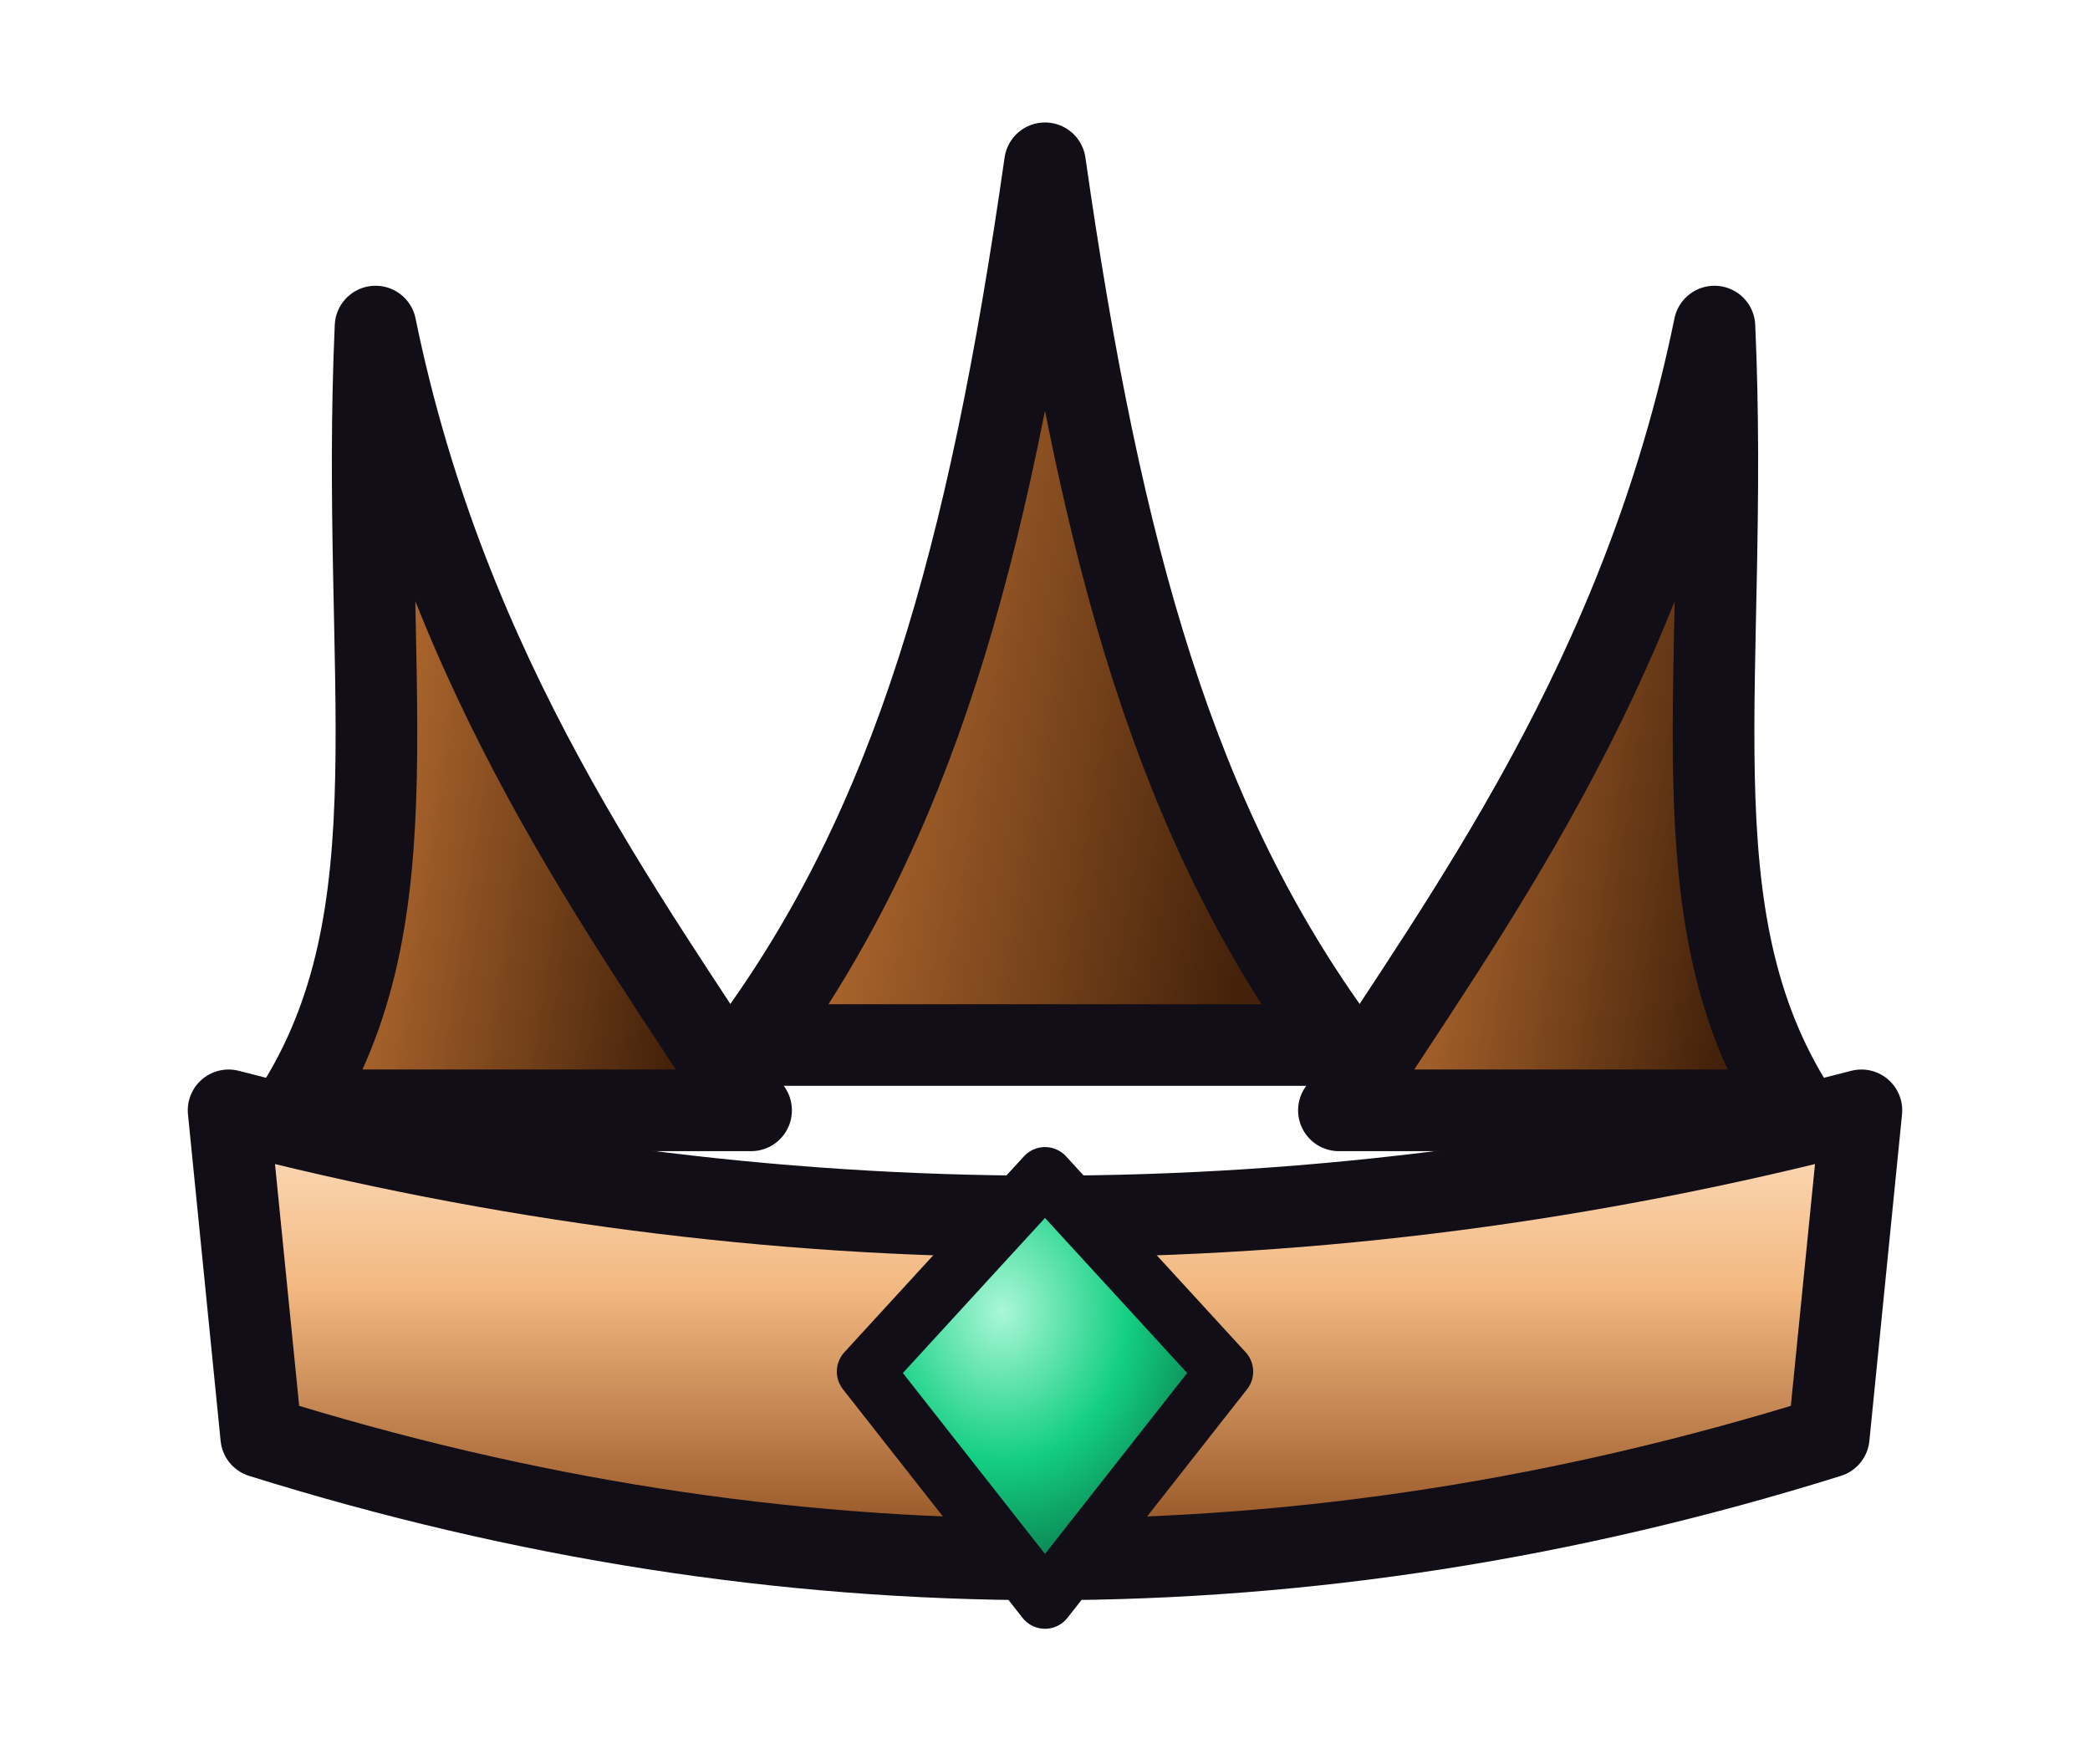
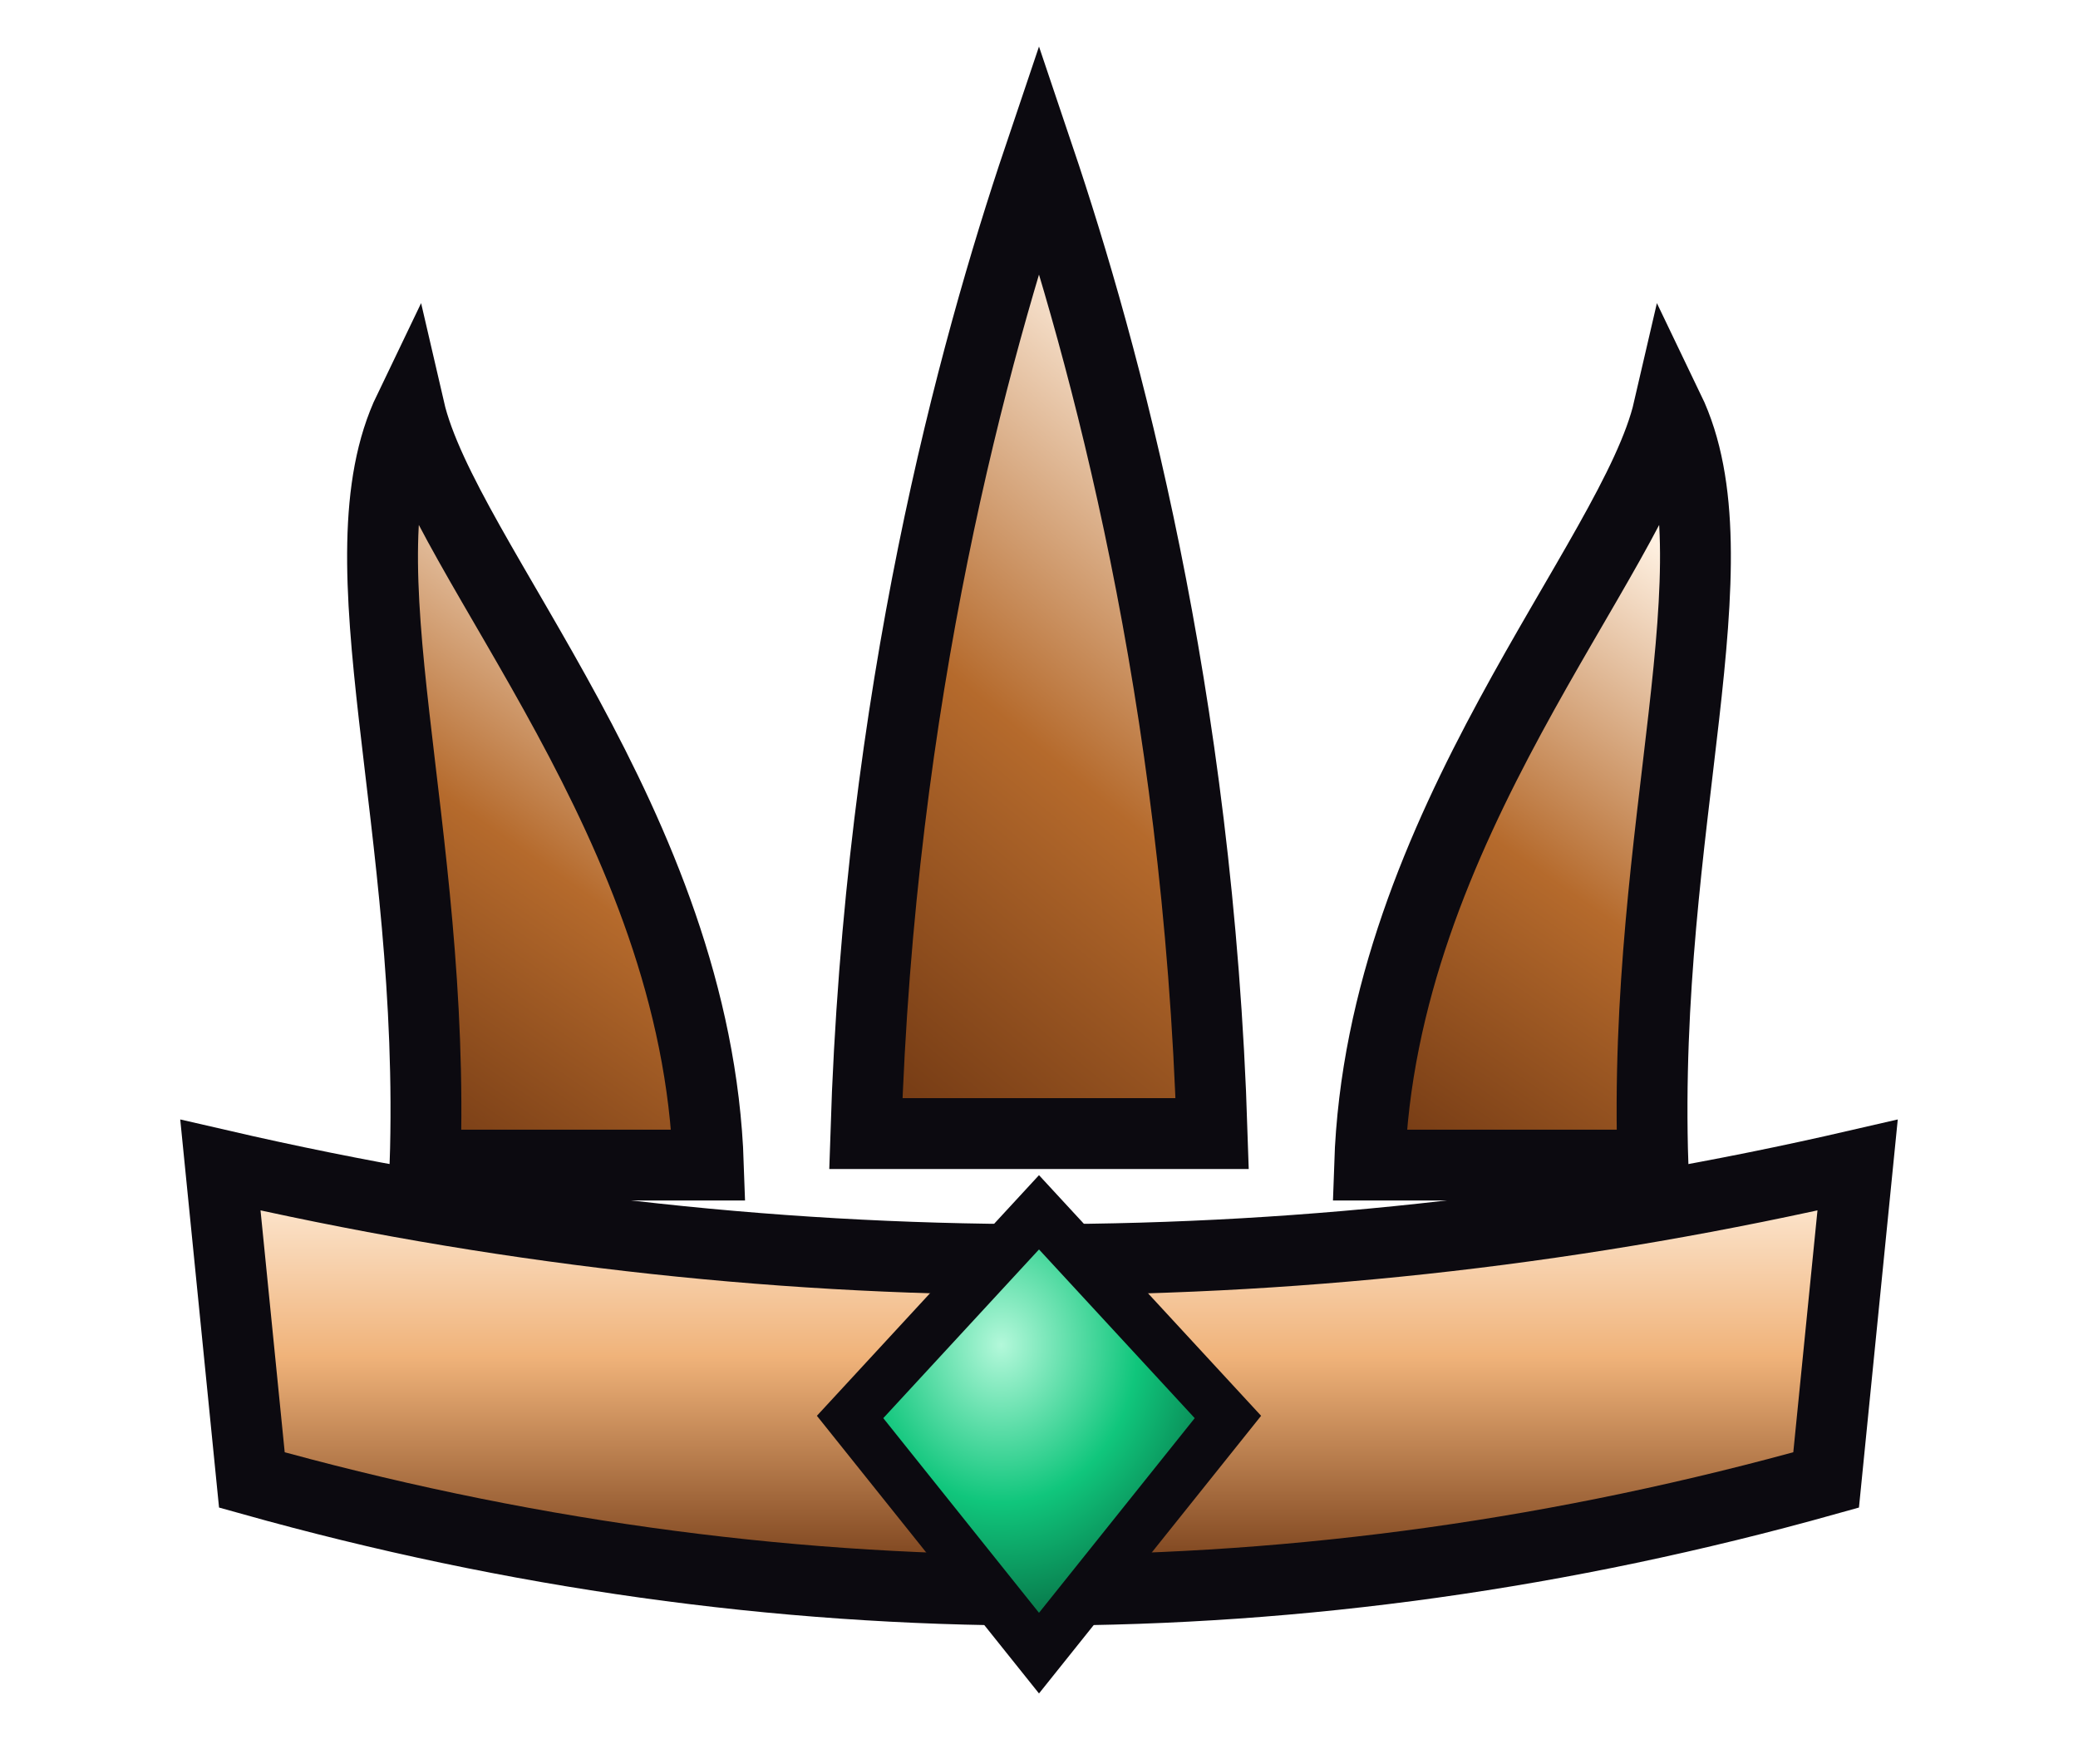
- <svg xmlns="http://www.w3.org/2000/svg" viewBox="-4 -8 128 108" width="128" height="108">
+ <svg xmlns="http://www.w3.org/2000/svg" viewBox="-6 -16 132 112" width="132" height="112">
  <defs>
-     <linearGradient id="sm3" x1="0" y1="0" x2="1" y2=".25">
-       <stop offset="0" stop-color="#f2b880" />
-       <stop offset=".3" stop-color="#b0682e" />
-       <stop offset="1" stop-color="#43210a" />
+     <linearGradient id="sL3" x1="0" y1="1" x2=".3" y2="0">
+       <stop offset="0" stop-color="#6e3612" />
+       <stop offset=".5" stop-color="#b56a2c" />
+       <stop offset="1" stop-color="#fff1e2" />
    </linearGradient>
-     <linearGradient id="sb3" x1="0" y1="0" x2="0" y2="1">
-       <stop offset="0" stop-color="#fde0c2" />
-       <stop offset=".4" stop-color="#f2b880" />
-       <stop offset="1" stop-color="#8c4a1c" />
+     <linearGradient id="sB3" x1="0" y1="0" x2="0" y2="1">
+       <stop offset="0" stop-color="#fff1e2" />
+       <stop offset=".45" stop-color="#f0b37a" />
+       <stop offset="1" stop-color="#6e3612" />
    </linearGradient>
-     <radialGradient id="sg3" cx="38%" cy="32%" r="78%">
-       <stop offset="0" stop-color="#aaf7d6" />
-       <stop offset=".45" stop-color="#14cf83" />
-       <stop offset="1" stop-color="#04512f" />
+     <radialGradient id="sG3" cx="40%" cy="30%" r="80%">
+       <stop offset="0" stop-color="#b3f8da" />
+       <stop offset=".45" stop-color="#10c67c" />
+       <stop offset="1" stop-color="#03462a" />
    </radialGradient>
  </defs>
-   <g fill="url(#sm3)" stroke="#120e17" stroke-width="5" stroke-linejoin="round">
-     <path d="M14 60 C21.7 48 18.04 33.6 19 12 C23.43 33.6 34.3 48 42 60 Z" />
-     <path d="M42 56 C51.9 42.5 56.53 26.3 60 2 C63.47 26.3 68.1 42.5 78 56 Z" />
-     <path d="M78 60 C85.7 48 96.57 33.6 101 12 C101.96 33.6 98.3 48 106 60 Z" />
+   <g fill="url(#sL3)" stroke="#0c0a10" stroke-width="4.5" stroke-linejoin="miter" stroke-miterlimit="14">
+     <path d="M21 58 C21.72 36.4 15.38 19.6 20 10 C22.22 19.6 38.28 36.4 39 58 Z" />
+     <path d="M49 56 C49.88 28.1 55.82 6.4 60 -6 C64.18 6.4 70.12 28.1 71 56 Z" />
+     <path d="M81 58 C81.72 36.4 97.78 19.6 100 10 C104.62 19.6 98.28 36.4 99 58 Z" />
  </g>
-   <path d="M10 60 Q60 73 110 60 L108 80 Q60 95 12 80 Z" fill="url(#sb3)" stroke="#120e17" stroke-width="5" stroke-linejoin="round" />
-   <path d="M60 64 L71 76 L60 90 L49 76 Z" fill="url(#sg3)" stroke="#120e17" stroke-width="3.5" stroke-linejoin="round" />
+   <path d="M8 58 Q60 70 112 58 L110 78 Q60 92 10 78 Z" fill="url(#sB3)" stroke="#0c0a10" stroke-width="4.5" stroke-linejoin="miter" />
+   <path d="M60 61 L72 74 L60 89 L48 74 Z" fill="url(#sG3)" stroke="#0c0a10" stroke-width="3.2" stroke-linejoin="miter" />
</svg>
